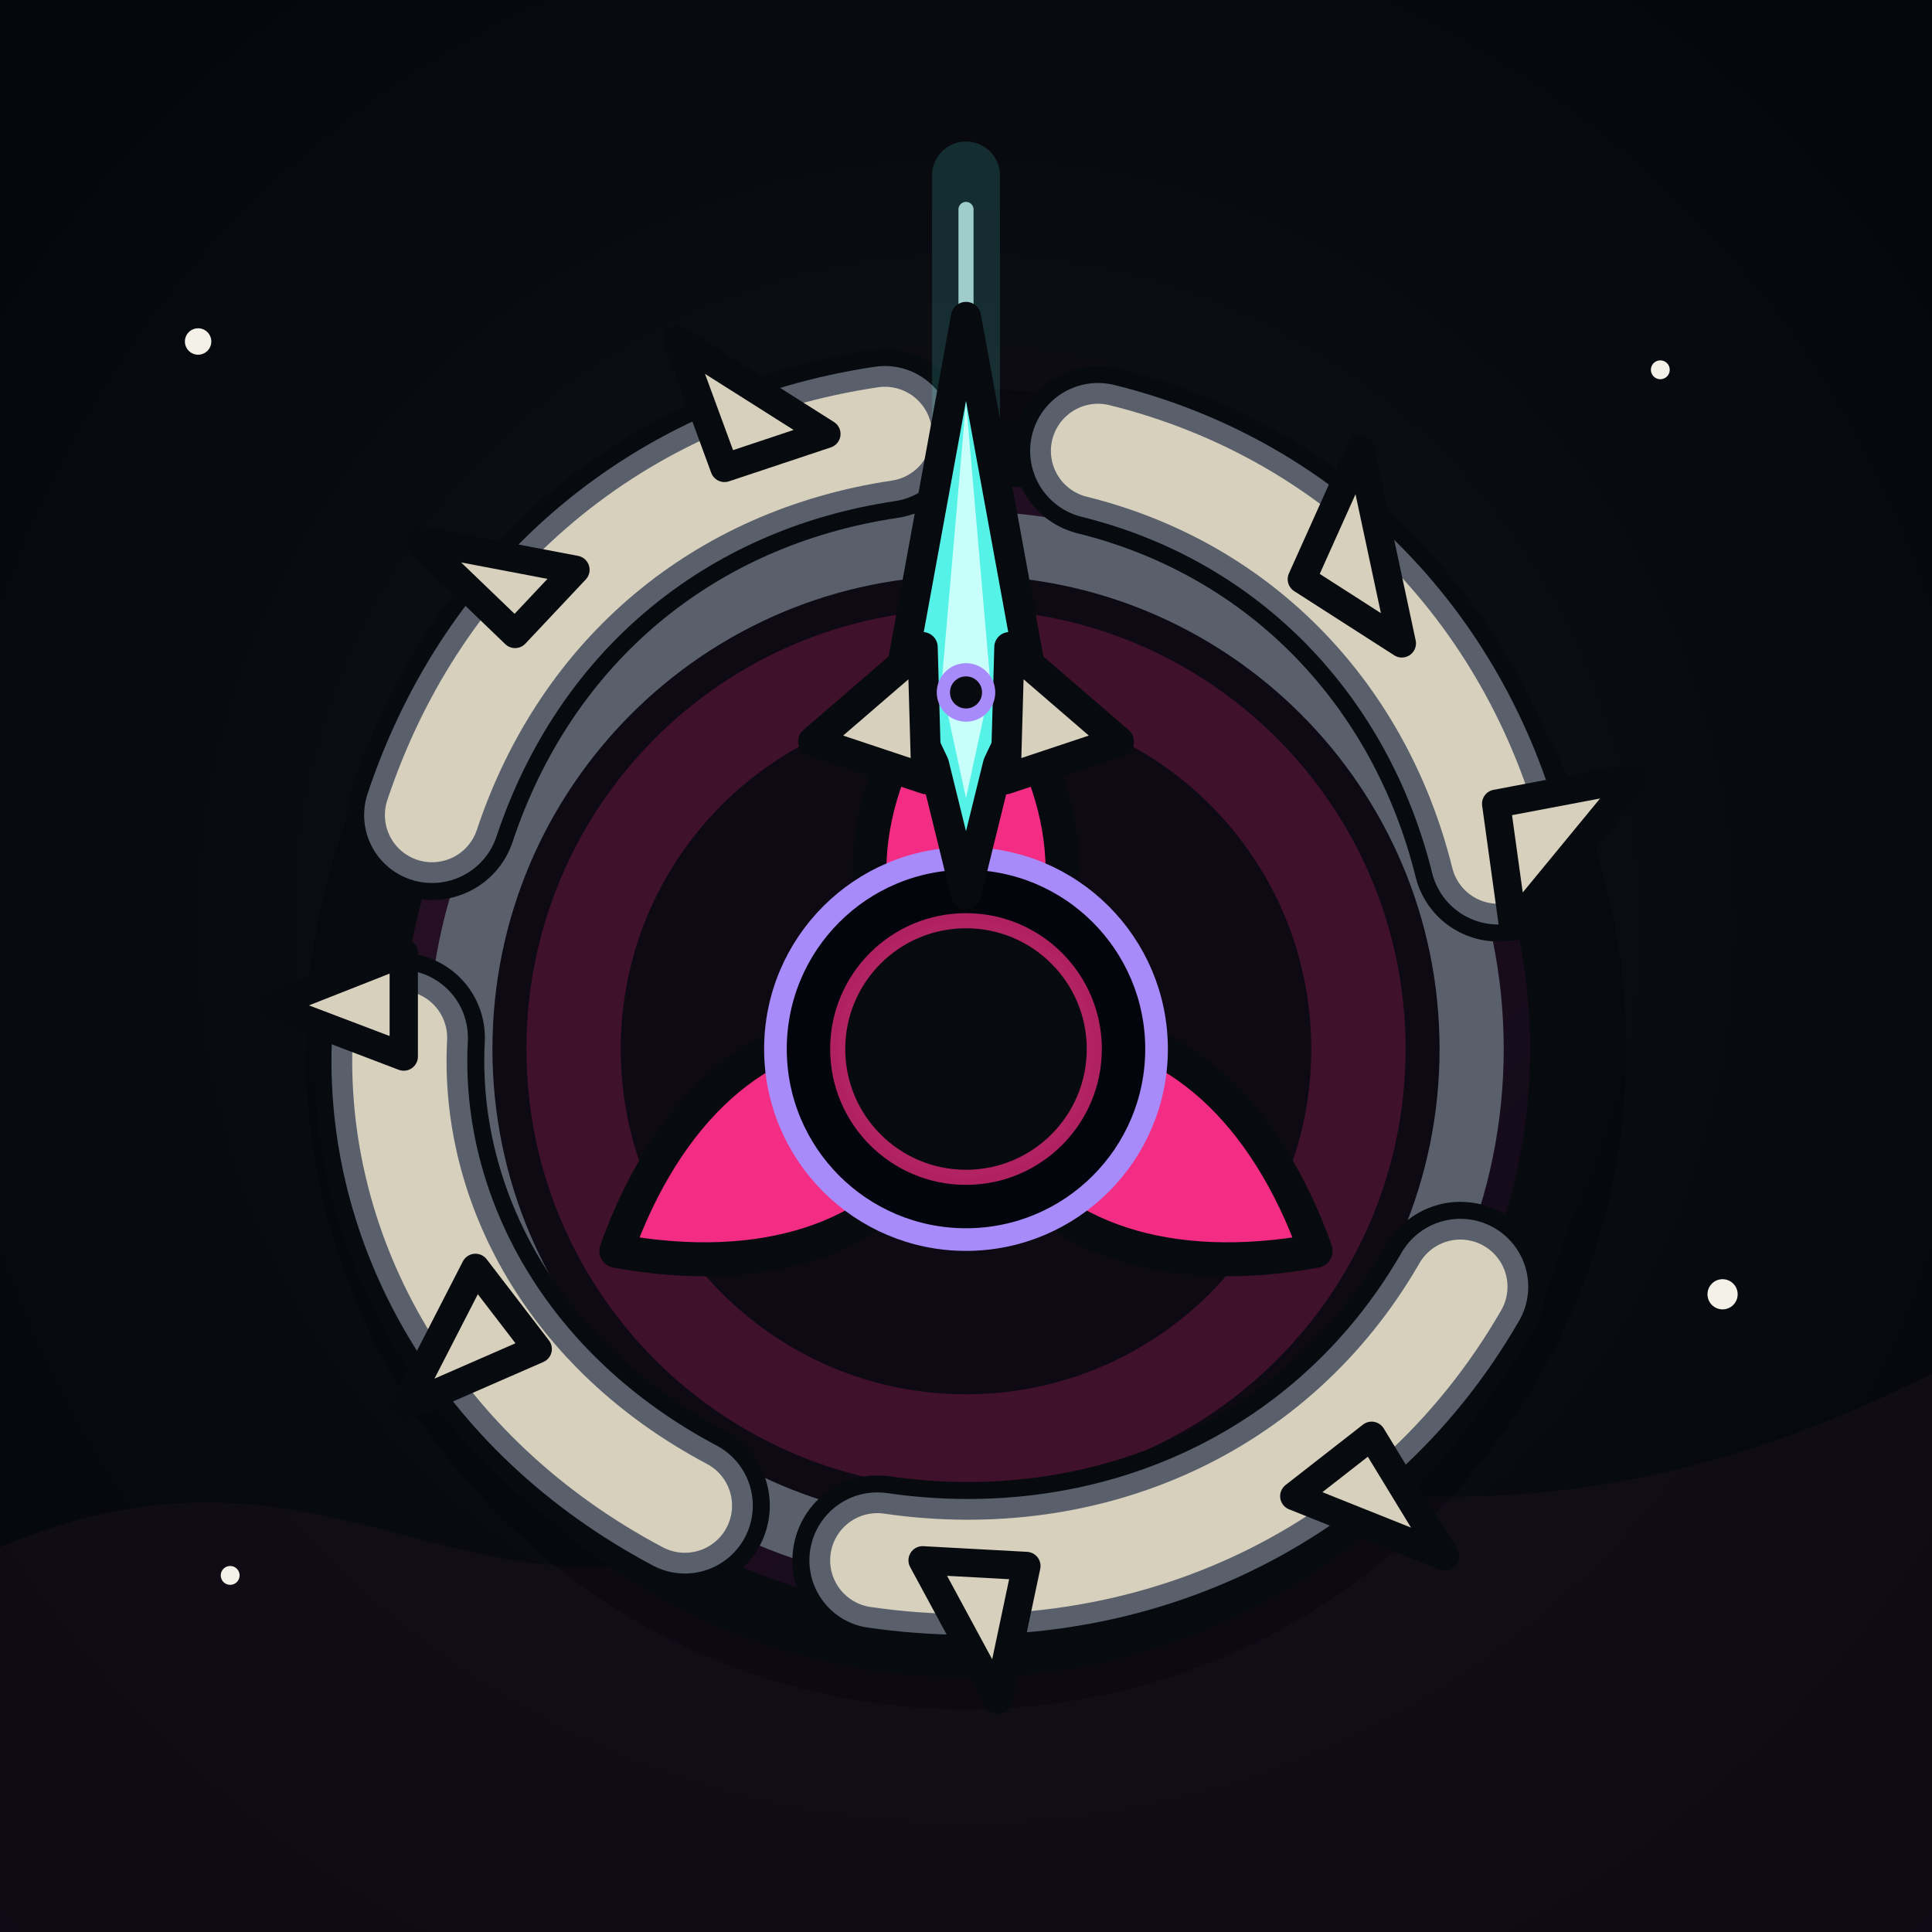
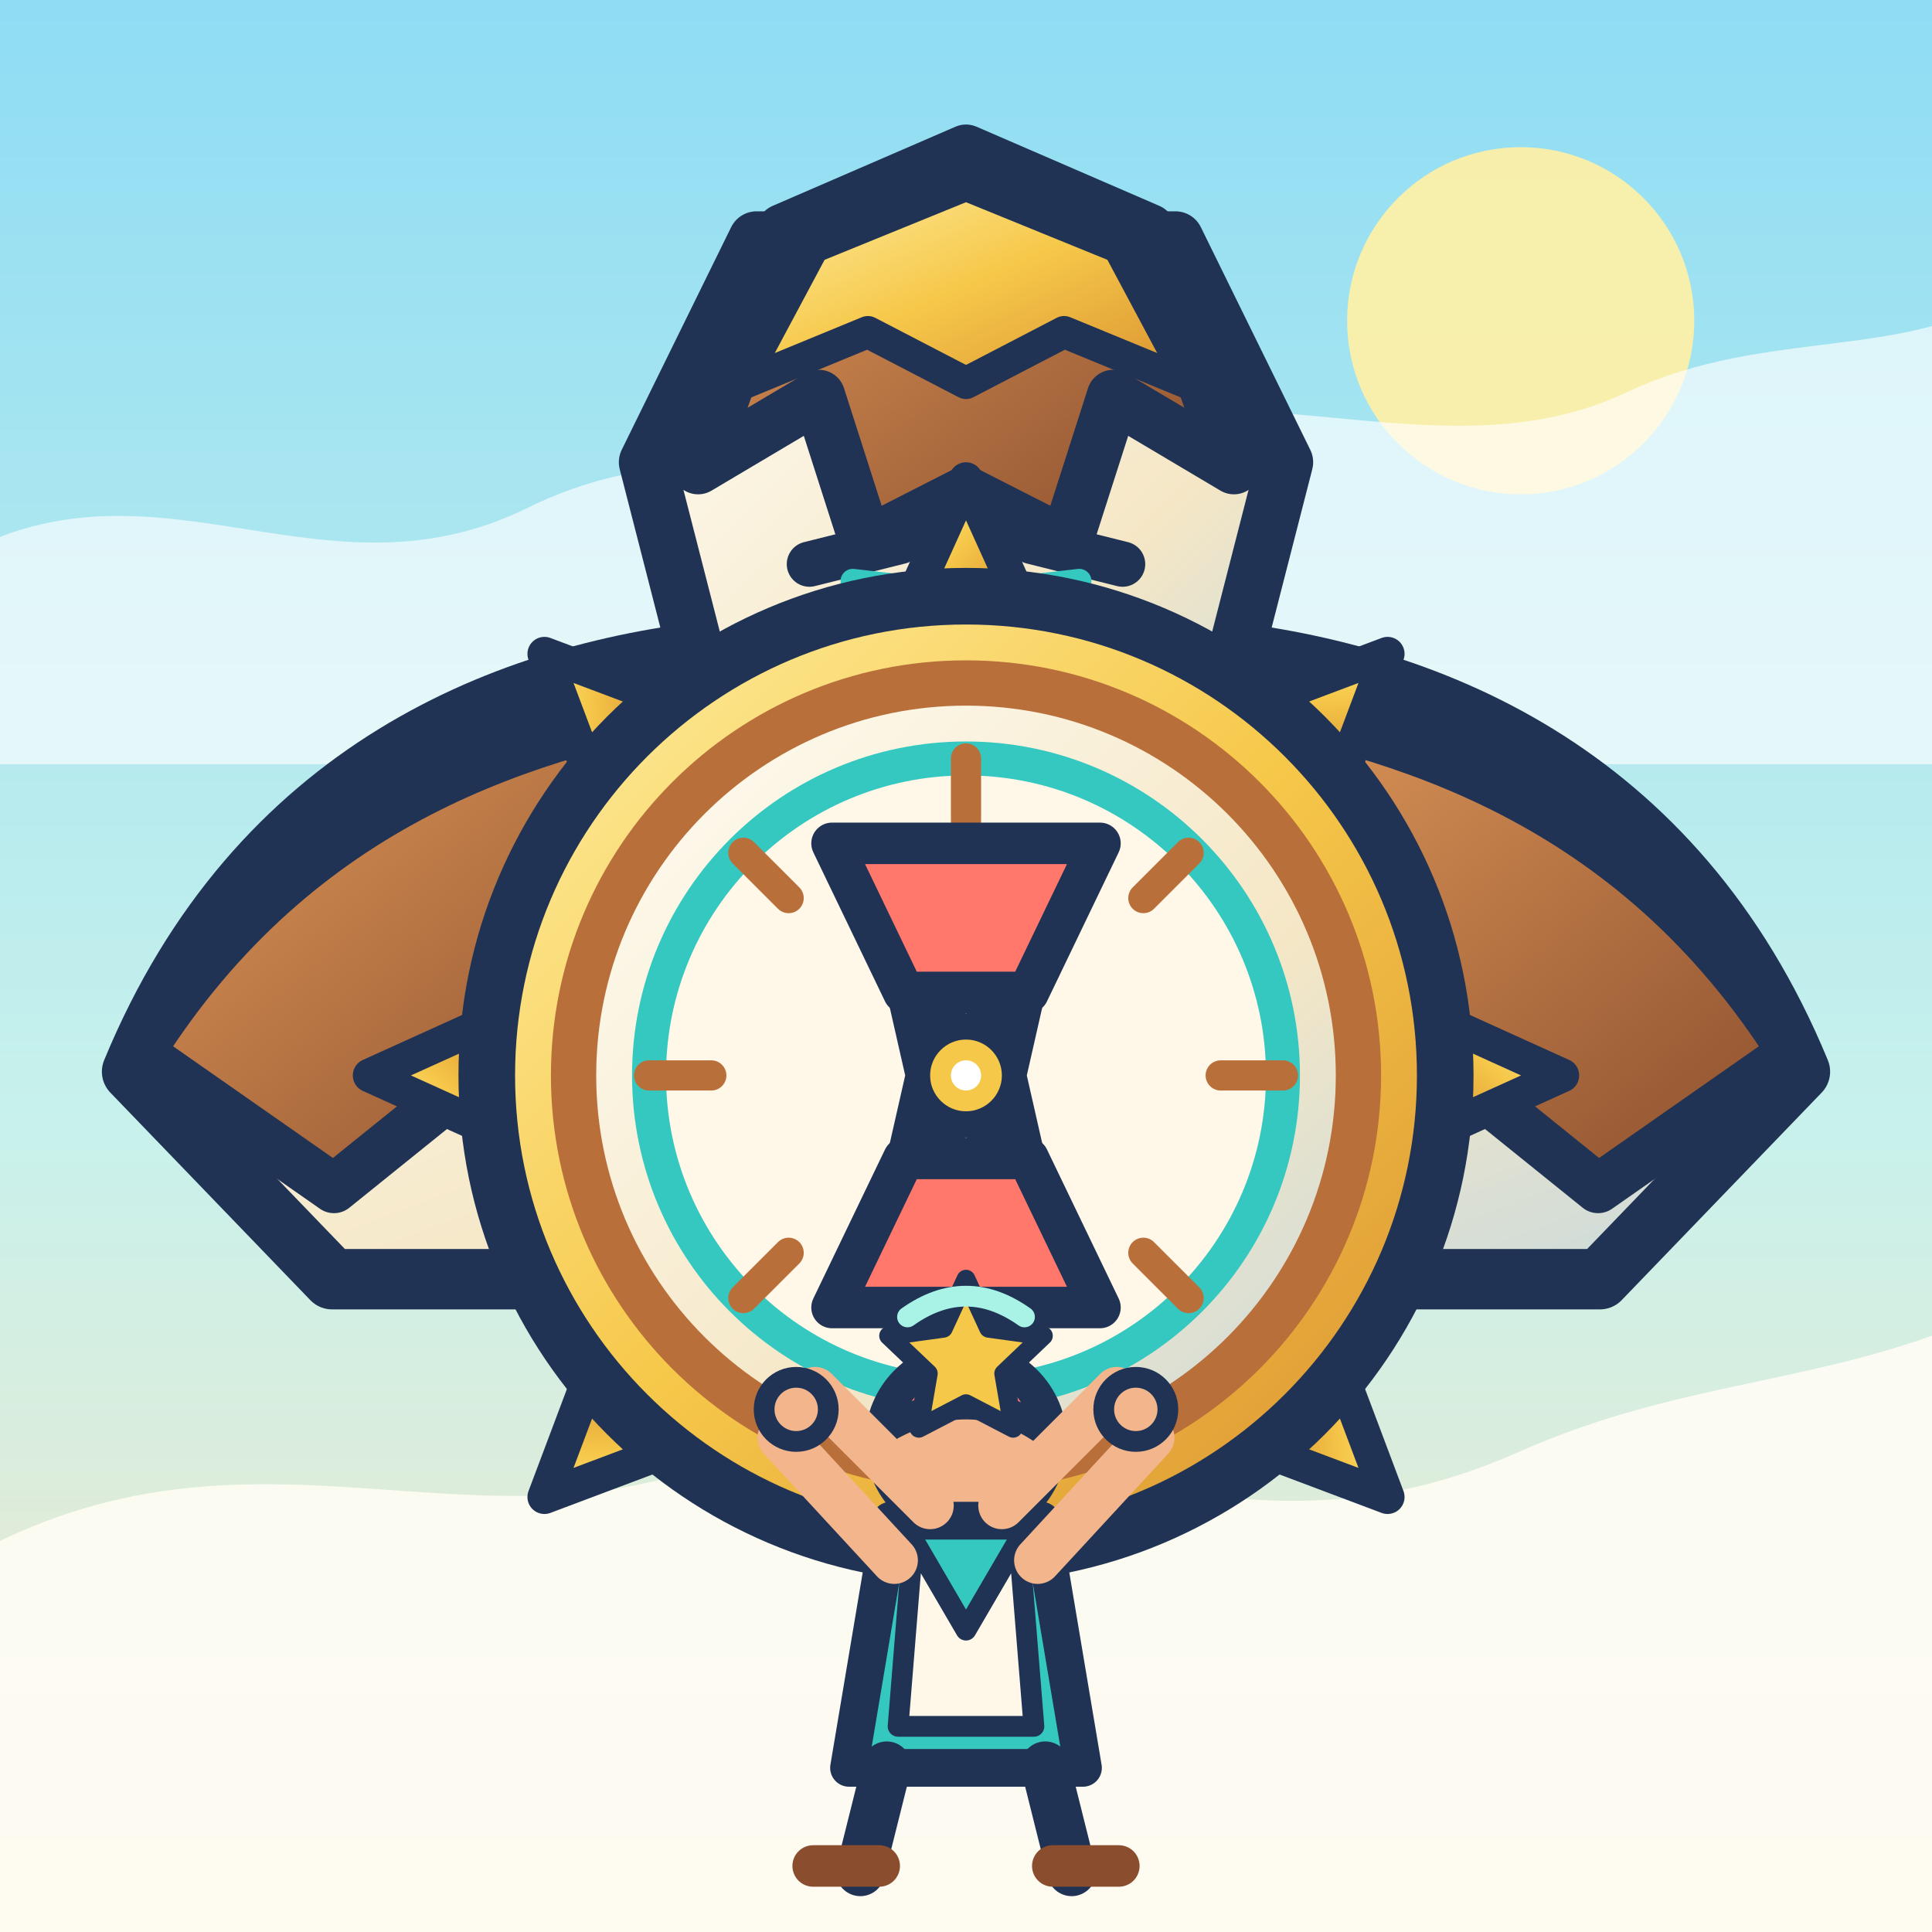
- <svg xmlns="http://www.w3.org/2000/svg" width="1024" height="1024" viewBox="0 0 1024 1024" role="img" aria-labelledby="title desc">
+ <svg xmlns="http://www.w3.org/2000/svg" xmlns:xlink="http://www.w3.org/1999/xlink" width="1024" height="1024" viewBox="0 0 1024 1024" role="img" aria-labelledby="title desc">
  <defs>
-     <radialGradient id="space" cx="50%" cy="48%" r="74%">
-       <stop offset="0" stop-color="#19101D" />
-       <stop offset="0.58" stop-color="#070A0F" />
-       <stop offset="1" stop-color="#03050C" />
-     </radialGradient>
-     <linearGradient id="flesh" x1="0" y1="0" x2="1" y2="1">
-       <stop offset="0" stop-color="#2A1027" />
-       <stop offset="1" stop-color="#100A16" />
+     <linearGradient id="sky" x1="0" y1="0" x2="0" y2="1">
+       <stop offset="0" stop-color="#8EDCF4" />
+       <stop offset="0.58" stop-color="#C8F1EC" />
+       <stop offset="1" stop-color="#F5E7C6" />
    </linearGradient>
+     <linearGradient id="marble" x1="0" y1="0" x2="1" y2="1">
+       <stop offset="0" stop-color="#FFFDF5" />
+       <stop offset="0.62" stop-color="#F5E7C6" />
+       <stop offset="1" stop-color="#C7D9DD" />
+     </linearGradient>
+     <linearGradient id="bronze" x1="0" y1="0" x2="1" y2="1">
+       <stop offset="0" stop-color="#E19A5A" />
+       <stop offset="1" stop-color="#8A4D2D" />
+     </linearGradient>
+     <linearGradient id="gold" x1="0" y1="0" x2="1" y2="1">
+       <stop offset="0" stop-color="#FFF0A6" />
+       <stop offset="0.5" stop-color="#F6C84A" />
+       <stop offset="1" stop-color="#D9902F" />
+     </linearGradient>
+     <linearGradient id="aqua" x1="0" y1="0" x2="1" y2="1">
+       <stop offset="0" stop-color="#A8F3E6" />
+       <stop offset="1" stop-color="#35C8C0" />
+     </linearGradient>
+     <path id="ray" d="M512 254 L541 318 L483 318 Z" />
  </defs>
-   <rect width="1024" height="1024" fill="url(#space)" />
-   <path d="M0 820 C180 744 249 882 413 808 C607 720 739 872 1024 728 V1024 H0 Z" fill="#19101D" fill-opacity="0.52" />
-   <circle cx="512" cy="556" r="350" fill="#03050C" fill-opacity="0.38" />
-   <g fill="none" stroke-linecap="round" stroke-linejoin="round">
-     <circle cx="512" cy="556" r="316" fill="url(#flesh)" stroke="#070A0F" stroke-width="34" />
-     <circle cx="512" cy="556" r="268" fill="#0D0A13" stroke="#59606B" stroke-width="34" />
-     <circle cx="512" cy="556" r="208" stroke="#F32D83" stroke-opacity="0.22" stroke-width="50" />
-     <g stroke="#070A0F" stroke-width="90">
-       <path d="M229 432 C266 321 355 247 469 230" />
-       <path d="M582 239 C691 266 768 349 794 454" />
-       <path d="M774 682 C710 793 589 845 465 827" />
-       <path d="M363 798 C261 744 207 647 212 550" />
-     </g>
-     <g stroke="#59606B" stroke-width="72">
-       <path d="M229 432 C266 321 355 247 469 230" />
-       <path d="M582 239 C691 266 768 349 794 454" />
-       <path d="M774 682 C710 793 589 845 465 827" />
-       <path d="M363 798 C261 744 207 647 212 550" />
-     </g>
-     <g stroke="#D7D0BD" stroke-width="50">
-       <path d="M229 432 C266 321 355 247 469 230" />
-       <path d="M582 239 C691 266 768 349 794 454" />
-       <path d="M774 682 C710 793 589 845 465 827" />
-       <path d="M363 798 C261 744 207 647 212 550" />
-     </g>
+   <rect width="1024" height="1024" fill="url(#sky)" />
+   <circle cx="806" cy="170" r="92" fill="#FFF0A6" opacity="0.92" />
+   <path d="M-40 306 C75 226 165 326 280 269 C382 219 457 275 536 238 C650 185 760 256 862 208 C938 172 1015 193 1070 151 V405 H-40 Z" fill="#FFFFFF" opacity="0.65" />
+   <path d="M-58 852 C106 731 226 824 365 780 C530 728 637 844 804 770 C902 726 983 736 1080 683 V1024 H-58 Z" fill="#FFFDF5" opacity="0.9" />
+   <g stroke="#203354" stroke-linecap="round" stroke-linejoin="round">
+     <path d="M70 568 C136 408 269 355 387 344 L637 344 C755 355 888 408 954 568 L848 678 L176 678 Z" fill="url(#marble)" stroke-width="32" />
+     <path d="M74 558 C159 423 283 388 380 371 L311 522 L177 630 Z" fill="url(#bronze)" stroke-width="26" />
+     <path d="M950 558 C865 423 741 388 644 371 L713 522 L847 630 Z" fill="url(#bronze)" stroke-width="26" />
+     <path d="M401 127 L623 127 L681 245 L642 397 L512 459 L382 397 L343 245 Z" fill="url(#marble)" stroke-width="30" />
+     <path d="M370 248 L415 122 L512 80 L609 122 L654 248 L590 210 L565 288 L512 261 L459 288 L434 210 Z" fill="url(#bronze)" stroke-width="28" />
+     <path d="M392 204 L431 131 L512 98 L593 131 L632 204 L564 176 L512 203 L460 176 Z" fill="url(#gold)" stroke-width="17" />
+     <path d="M429 299 L477 287 M547 287 L595 299" fill="none" stroke-width="24" />
+     <path d="M452 308 L478 311 M546 311 L572 308" fill="none" stroke="#35C8C0" stroke-width="13" />
+     <path d="M512 294 L492 348 L512 363 L532 348" fill="none" stroke="#8A4D2D" stroke-width="13" />
+     <path d="M464 391 Q512 418 560 391" fill="none" stroke="#8A4D2D" stroke-width="13" />
  </g>
-   <g fill="#D7D0BD" stroke="#070A0F" stroke-width="15" stroke-linejoin="round">
-     <path d="M273 336 L221 286 L305 302 Z" />
-     <path d="M384 248 L359 180 L438 230 Z" />
-     <path d="M690 307 L721 238 L743 341 Z" />
-     <path d="M793 426 L867 412 L802 491 Z" />
-     <path d="M727 761 L766 825 L686 793 Z" />
-     <path d="M544 830 L529 901 L489 827 Z" />
-     <path d="M285 715 L214 746 L252 672 Z" />
-     <path d="M214 560 L143 533 L214 505 Z" />
+   <g fill="url(#gold)" stroke="#203354" stroke-width="18" stroke-linejoin="round">
+     <use href="#ray" xlink:href="#ray" />
+     <use href="#ray" xlink:href="#ray" transform="rotate(45 512 570)" />
+     <use href="#ray" xlink:href="#ray" transform="rotate(90 512 570)" />
+     <use href="#ray" xlink:href="#ray" transform="rotate(135 512 570)" />
+     <use href="#ray" xlink:href="#ray" transform="rotate(180 512 570)" />
+     <use href="#ray" xlink:href="#ray" transform="rotate(225 512 570)" />
+     <use href="#ray" xlink:href="#ray" transform="rotate(270 512 570)" />
+     <use href="#ray" xlink:href="#ray" transform="rotate(315 512 570)" />
  </g>
-   <g fill="#F32D83" stroke="#070A0F" stroke-width="18" stroke-linejoin="round">
-     <path d="M512 342 C563 402 577 466 549 518 C539 538 525 554 512 571 C499 554 485 538 475 518 C447 466 461 402 512 342 Z" />
-     <path d="M512 342 C563 402 577 466 549 518 C539 538 525 554 512 571 C499 554 485 538 475 518 C447 466 461 402 512 342 Z" transform="rotate(120 512 556)" />
-     <path d="M512 342 C563 402 577 466 549 518 C539 538 525 554 512 571 C499 554 485 538 475 518 C447 466 461 402 512 342 Z" transform="rotate(240 512 556)" />
+   <circle cx="512" cy="570" r="254" fill="url(#gold)" stroke="#203354" stroke-width="30" />
+   <circle cx="512" cy="570" r="208" fill="url(#marble)" stroke="#B96F3A" stroke-width="24" />
+   <circle cx="512" cy="570" r="168" fill="#FFF7E8" stroke="#35C8C0" stroke-width="18" />
+   <path d="M512 402 V435 M512 705 V738 M344 570 H377 M647 570 H680 M394 452 L418 476 M606 664 L630 688 M630 452 L606 476 M418 664 L394 688" fill="none" stroke="#B96F3A" stroke-width="16" stroke-linecap="round" />
+   <g stroke="#203354" stroke-linejoin="round">
+     <path d="M441 447 H583 L545 526 H479 Z" fill="#FF786B" stroke-width="22" />
+     <path d="M479 614 H545 L583 693 H441 Z" fill="#FF786B" stroke-width="22" />
+     <path d="M479 526 L512 548 L545 526 L535 570 L545 614 L512 592 L479 614 L489 570 Z" fill="url(#aqua)" stroke-width="18" />
+     <circle cx="512" cy="570" r="25" fill="#F6C84A" stroke-width="12" />
+     <circle cx="512" cy="570" r="8" fill="#FFFFFF" stroke="none" />
  </g>
-   <circle cx="512" cy="556" r="101" fill="#03050C" stroke="#A78BFA" stroke-width="12" />
-   <circle cx="512" cy="556" r="68" fill="#070A0F" stroke="#F32D83" stroke-opacity="0.72" stroke-width="8" />
-   <path d="M512 93 V337" fill="none" stroke="#54F2E7" stroke-opacity="0.15" stroke-width="36" stroke-linecap="round" />
-   <path d="M512 111 V342" fill="none" stroke="#C9FFFB" stroke-opacity="0.76" stroke-width="8" stroke-linecap="round" />
-   <g stroke="#070A0F" stroke-width="16" stroke-linejoin="round">
-     <path d="M512 168 L548 365 L529 405 L512 474 L495 405 L476 365 Z" fill="#54F2E7" />
-     <path d="M489 343 L431 393 L491 413 Z" fill="#D7D0BD" />
-     <path d="M535 343 L593 393 L533 413 Z" fill="#D7D0BD" />
+   <g stroke="#203354" stroke-linecap="round" stroke-linejoin="round">
+     <circle cx="512" cy="764" r="45" fill="#F2B58C" stroke-width="17" />
+     <path d="M470 757 C475 711 549 707 554 759 C530 742 502 739 470 757 Z" fill="#FF786B" stroke-width="15" />
+     <path d="M472 806 L552 806 L574 937 L450 937 Z" fill="#35C8C0" stroke-width="20" />
+     <path d="M484 816 L512 864 L540 816 L548 915 L476 915 Z" fill="#FFF7E8" stroke-width="11" />
+     <path d="M474 827 L414 762 L432 737 L493 798 M550 827 L610 762 L592 737 L531 798" fill="none" stroke="#F2B58C" stroke-width="25" />
+     <circle cx="422" cy="747" r="17" fill="#F2B58C" stroke-width="11" />
+     <circle cx="602" cy="747" r="17" fill="#F2B58C" stroke-width="11" />
+     <path d="M470 936 L456 992 M554 936 L568 992" fill="none" stroke-width="26" />
+     <path d="M466 989 H431 M558 989 H593" fill="none" stroke="#8A4D2D" stroke-width="22" />
  </g>
-   <path d="M512 213 L525 363 L512 423 L499 363 Z" fill="#C9FFFB" />
-   <circle cx="512" cy="367" r="12" fill="#070A0F" stroke="#A78BFA" stroke-width="7" />
-   <g fill="#F4F1E8">
-     <circle cx="105" cy="181" r="7" />
-     <circle cx="880" cy="196" r="5" />
-     <circle cx="913" cy="686" r="8" />
-     <circle cx="122" cy="835" r="5" />
-   </g>
+   <path d="M512 678 L524 704 L553 708 L532 728 L537 757 L512 744 L487 757 L492 728 L471 708 L500 704 Z" fill="#F6C84A" stroke="#203354" stroke-width="10" stroke-linejoin="round" />
+   <path d="M481 698 Q512 676 543 698" fill="none" stroke="#A8F3E6" stroke-width="11" stroke-linecap="round" />
</svg>
